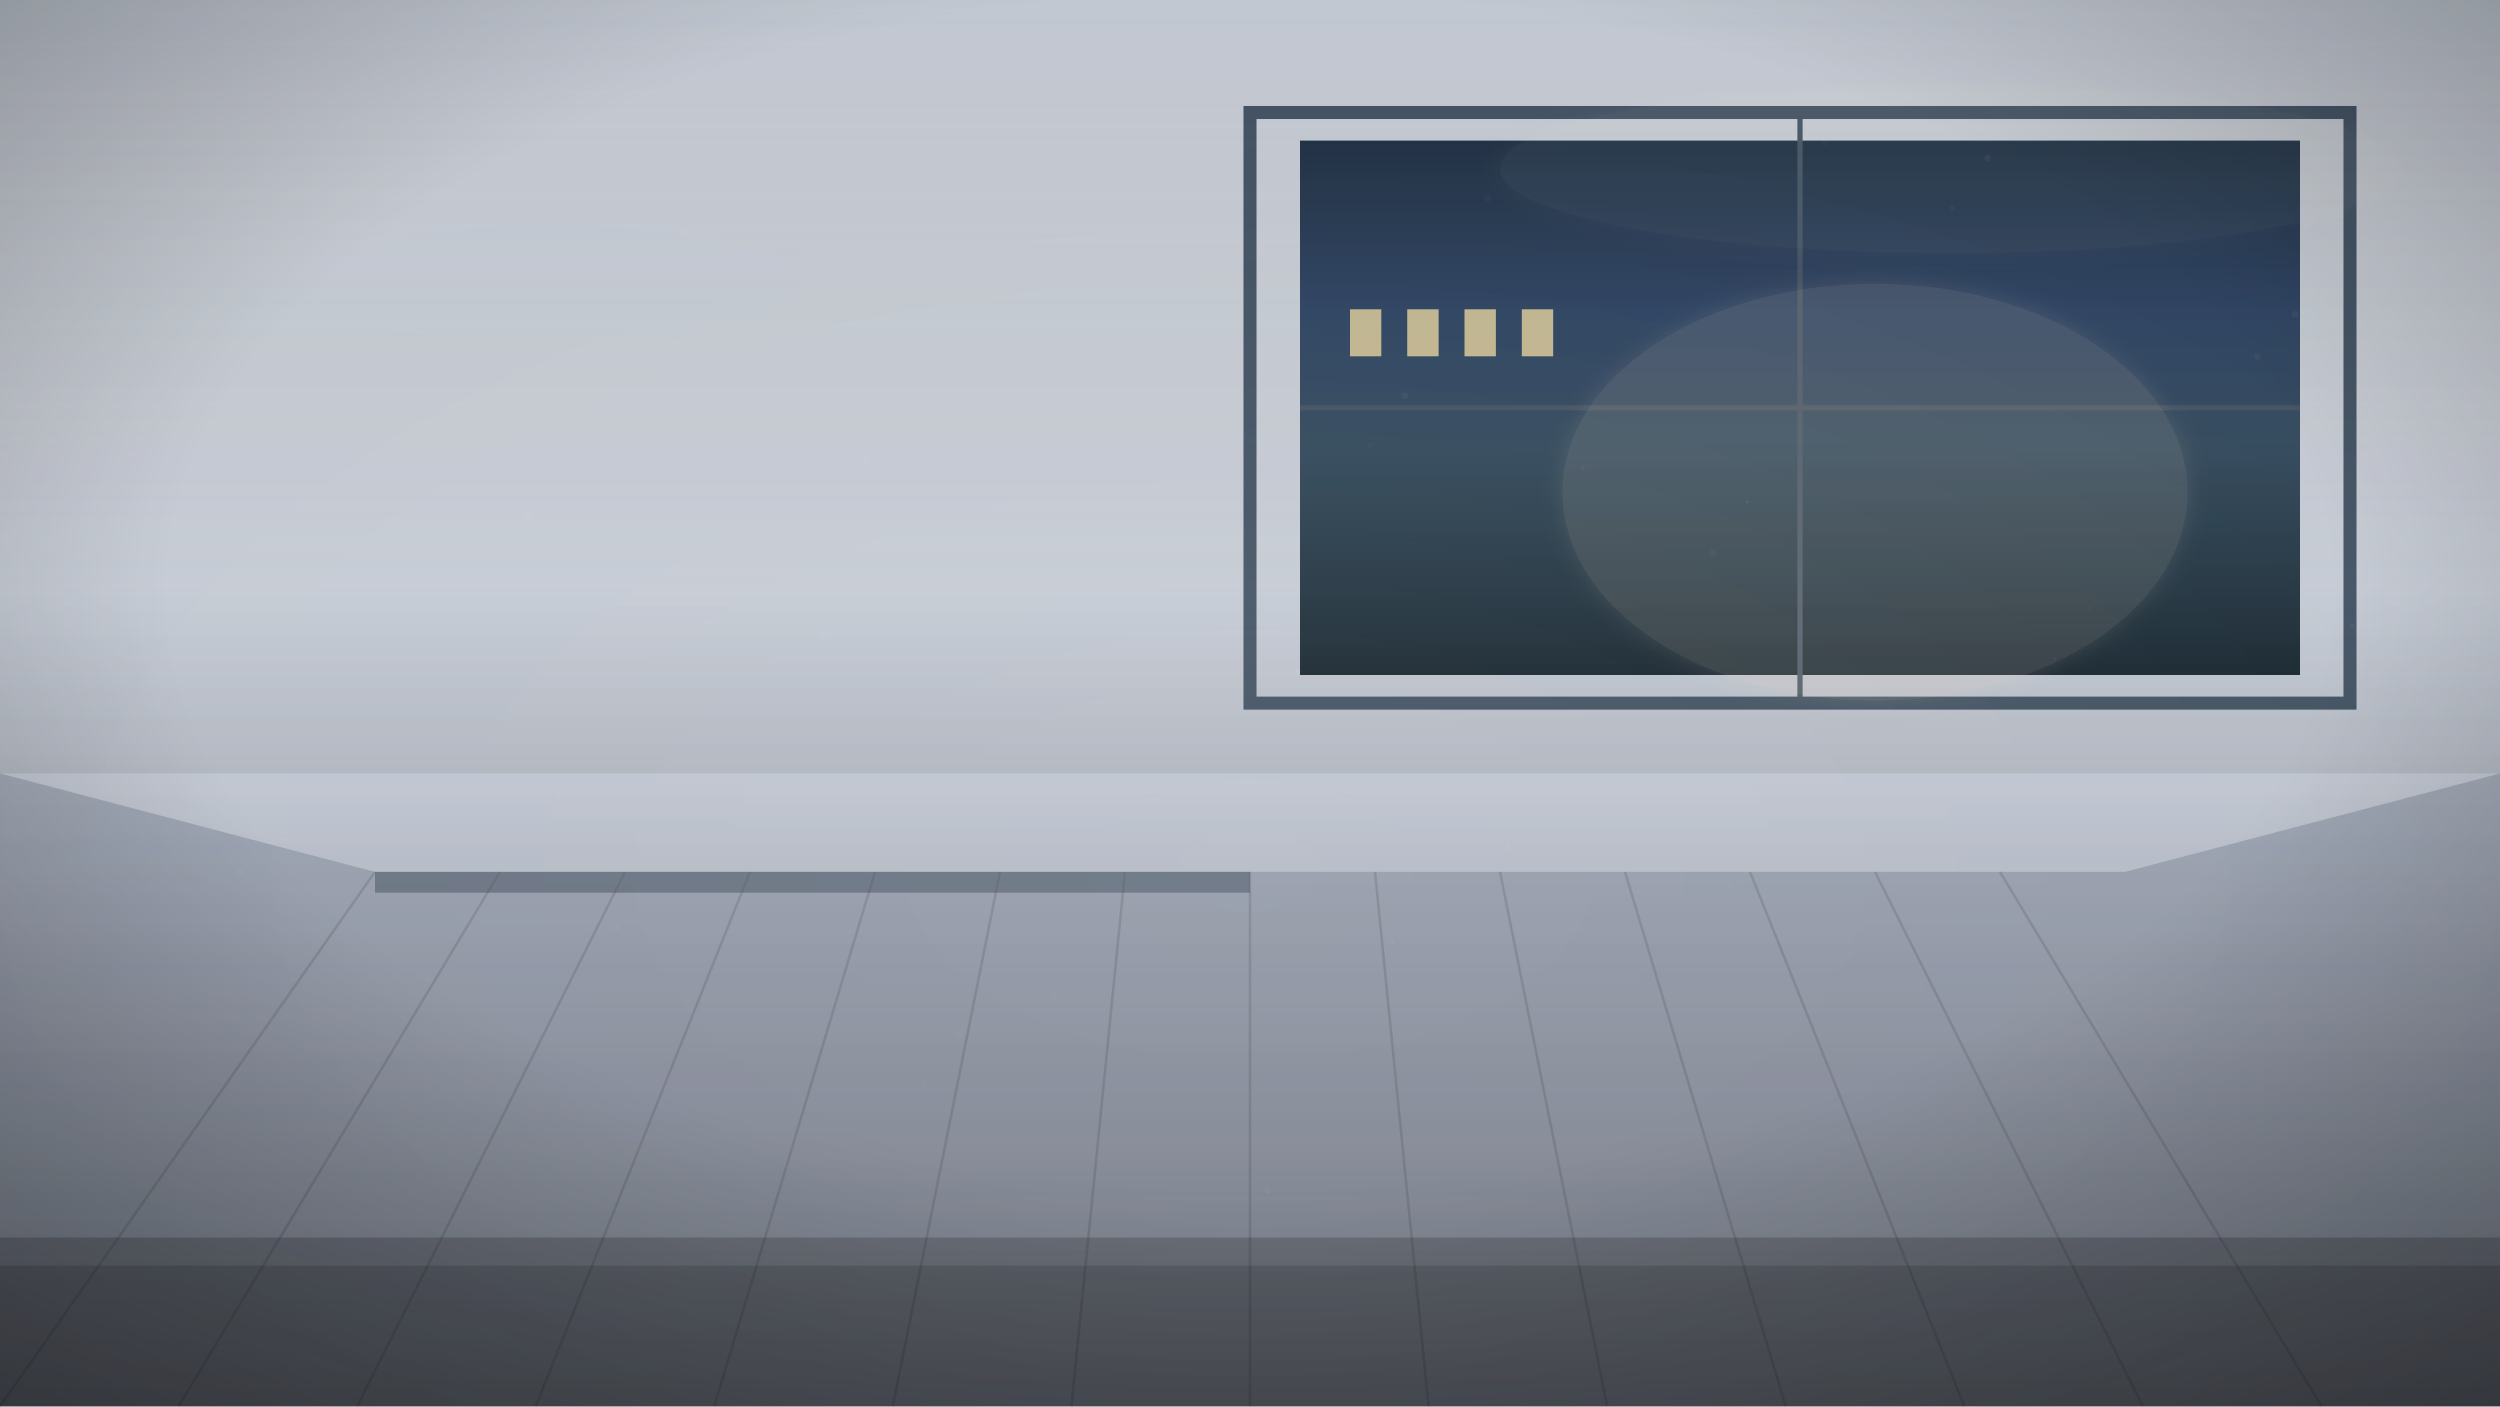
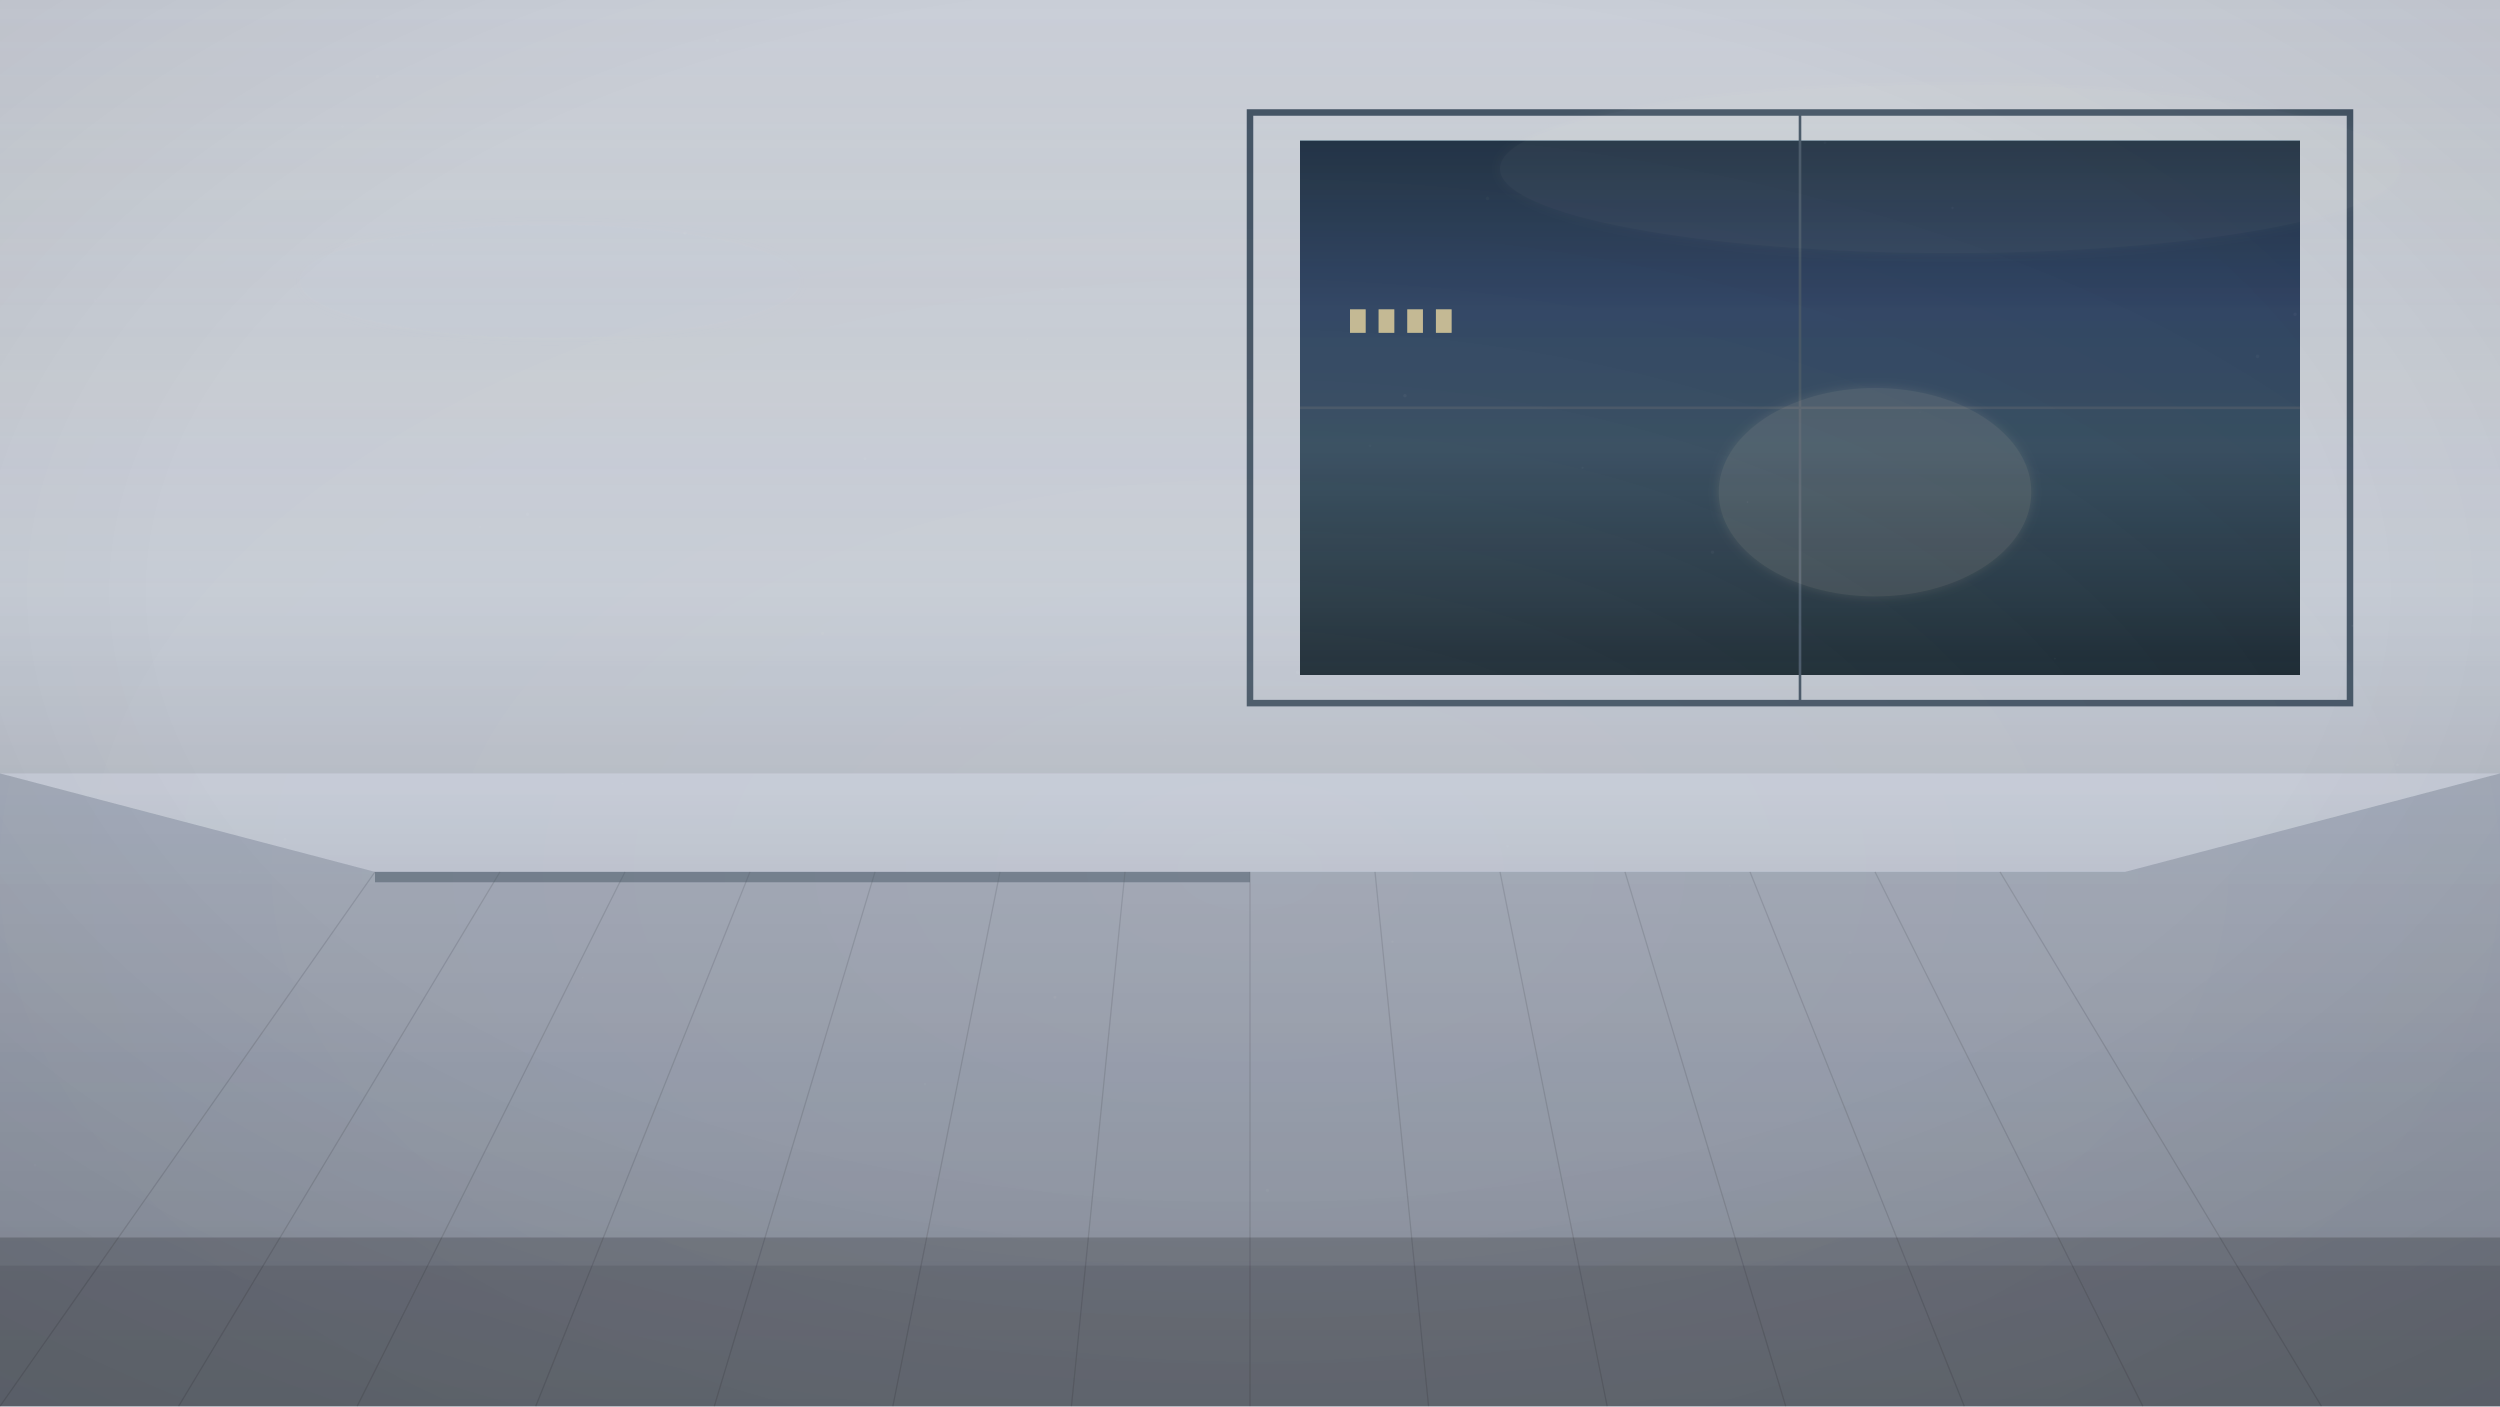
- <svg xmlns="http://www.w3.org/2000/svg" viewBox="0 0 960 540" width="960" height="540">
+ <svg xmlns="http://www.w3.org/2000/svg" viewBox="0 0 1920 1080" width="1920" height="1080">
  <defs>
    <linearGradient id="skyTop" x1="0" y1="0" x2="0" y2="1">
      <stop offset="0%" stop-color="#121828" />
      <stop offset="32%" stop-color="#243050" />
      <stop offset="58%" stop-color="#2a3848" />
      <stop offset="100%" stop-color="#0a0e14" />
    </linearGradient>
    <linearGradient id="skyDay" x1="0" y1="0" x2="0" y2="1">
      <stop offset="0%" stop-color="#6eb4e0" />
      <stop offset="38%" stop-color="#a8cce8" />
      <stop offset="70%" stop-color="#d8c098" />
      <stop offset="100%" stop-color="#6a8868" />
    </linearGradient>
    <linearGradient id="skySunset" x1="0" y1="0" x2="0" y2="1">
      <stop offset="0%" stop-color="#ff6b4a" />
      <stop offset="28%" stop-color="#d84888" />
      <stop offset="55%" stop-color="#683878" />
      <stop offset="100%" stop-color="#120818" />
    </linearGradient>
    <linearGradient id="haze" x1="0" y1="0.4" x2="0" y2="1">
      <stop offset="0%" stop-color="#fff" stop-opacity="0" />
      <stop offset="100%" stop-color="#c8d8f0" stop-opacity="0.22" />
    </linearGradient>
    <filter id="softGlow" x="-40%" y="-40%" width="180%" height="180%">
      <feGaussianBlur stdDeviation="4" result="b" />
      <feMerge>
        <feMergeNode in="b" />
        <feMergeNode in="SourceGraphic" />
      </feMerge>
    </filter>
    <filter id="neonGlow" x="-60%" y="-60%" width="220%" height="220%">
      <feGaussianBlur stdDeviation="6" result="b" />
      <feMerge>
        <feMergeNode in="b" />
        <feMergeNode in="b" />
        <feMergeNode in="SourceGraphic" />
      </feMerge>
    </filter>
    <filter id="paintSoft" x="-2%" y="-2%" width="104%" height="104%">
      <feGaussianBlur stdDeviation="0.6" />
    </filter>
    <radialGradient id="sunDisc" cx="0.5" cy="0.5" r="0.5">
      <stop offset="0%" stop-color="#fff8e8" />
      <stop offset="55%" stop-color="#ffd080" />
      <stop offset="100%" stop-color="#ff904000" />
    </radialGradient>
    <radialGradient id="moonGlow" cx="0.5" cy="0.5" r="0.5">
      <stop offset="0%" stop-color="#fffef8" />
      <stop offset="40%" stop-color="#e8e0f0" />
      <stop offset="100%" stop-color="#e8e0f000" />
    </radialGradient>
    <linearGradient id="wallWarm" x1="0" y1="0" x2="1" y2="1">
      <stop offset="0%" stop-color="#fff0e4" />
      <stop offset="45%" stop-color="#e8c8b0" />
      <stop offset="100%" stop-color="#c8a088" />
    </linearGradient>
    <linearGradient id="wallCool" x1="0" y1="0" x2="0" y2="1">
      <stop offset="0%" stop-color="#eef2f8" />
      <stop offset="100%" stop-color="#b8c0d0" />
    </linearGradient>
    <linearGradient id="floorWood" x1="0" y1="0.6" x2="0" y2="1">
      <stop offset="0%" stop-color="#a88870" />
      <stop offset="100%" stop-color="#685040" />
    </linearGradient>
    <radialGradient id="lampGlow" cx="0.5" cy="0.5" r="0.5">
      <stop offset="0%" stop-color="#fff8e0" />
      <stop offset="70%" stop-color="#ffd898" stop-opacity="0.35" />
      <stop offset="100%" stop-color="#ffd898" stop-opacity="0" />
    </radialGradient>
    <radialGradient id="vignette" cx="0.5" cy="0.42" r="0.78">
      <stop offset="55%" stop-color="#000" stop-opacity="0" />
      <stop offset="100%" stop-color="#030508" stop-opacity="0.38" />
    </radialGradient>
    <linearGradient id="filmGrade" x1="0" y1="0" x2="0" y2="1">
      <stop offset="0%" stop-color="#283858" stop-opacity="0.14" />
      <stop offset="42%" stop-color="#000" stop-opacity="0" />
      <stop offset="100%" stop-color="#000" stop-opacity="0.32" />
    </linearGradient>
    <radialGradient id="stageGlow" cx="0.5" cy="0.62" r="0.55">
      <stop offset="0%" stop-color="#fff" stop-opacity="0.06" />
      <stop offset="100%" stop-color="#fff" stop-opacity="0" />
    </radialGradient>
  </defs>
-   <rect width="960" height="540" fill="url(#wallCool)" />
-   <polygon points="0,297 0,540 960,540 960,297 816,334.8 144,334.8" fill="#a8b0c0" opacity="0.92" />
-   <line x1="0" y1="540" x2="144" y2="334.8" stroke="#000" stroke-opacity="0.12" stroke-width="1" />
-   <line x1="68.571" y1="540" x2="192" y2="334.8" stroke="#000" stroke-opacity="0.12" stroke-width="1" />
-   <line x1="137.143" y1="540" x2="240" y2="334.8" stroke="#000" stroke-opacity="0.12" stroke-width="1" />
-   <line x1="205.714" y1="540" x2="288" y2="334.8" stroke="#000" stroke-opacity="0.12" stroke-width="1" />
-   <line x1="274.286" y1="540" x2="336" y2="334.8" stroke="#000" stroke-opacity="0.12" stroke-width="1" />
-   <line x1="342.857" y1="540" x2="384" y2="334.8" stroke="#000" stroke-opacity="0.12" stroke-width="1" />
-   <line x1="411.429" y1="540" x2="432" y2="334.8" stroke="#000" stroke-opacity="0.12" stroke-width="1" />
-   <line x1="480" y1="540" x2="480" y2="334.8" stroke="#000" stroke-opacity="0.12" stroke-width="1" />
-   <line x1="548.571" y1="540" x2="528" y2="334.8" stroke="#000" stroke-opacity="0.12" stroke-width="1" />
-   <line x1="617.143" y1="540" x2="576" y2="334.8" stroke="#000" stroke-opacity="0.12" stroke-width="1" />
-   <line x1="685.714" y1="540" x2="624" y2="334.8" stroke="#000" stroke-opacity="0.12" stroke-width="1" />
-   <line x1="754.286" y1="540" x2="672" y2="334.8" stroke="#000" stroke-opacity="0.12" stroke-width="1" />
-   <line x1="822.857" y1="540" x2="720" y2="334.8" stroke="#000" stroke-opacity="0.12" stroke-width="1" />
-   <line x1="891.429" y1="540" x2="768" y2="334.8" stroke="#000" stroke-opacity="0.12" stroke-width="1" />
-   <rect x="0" y="0" width="960" height="297" fill="#000" opacity="0.08" />
-   <rect x="499.2" y="54" width="384" height="205.2" fill="#87ceeb" />
-   <rect x="499.2" y="54" width="384" height="205.2" fill="url(#skyTop)" opacity="0.85" />
-   <rect x="518.4" y="118.8" width="12" height="18" fill="#ffe8a8" opacity="0.5" />
-   <rect x="540.4" y="118.8" width="12" height="18" fill="#ffe8a8" opacity="0.5" />
-   <rect x="562.4" y="118.8" width="12" height="18" fill="#ffe8a8" opacity="0.5" />
-   <rect x="584.4" y="118.8" width="12" height="18" fill="#ffe8a8" opacity="0.5" />
-   <rect x="518.4" y="118.8" width="12" height="18" fill="#ffe8a8" opacity="0.5" />
-   <rect x="540.4" y="118.8" width="12" height="18" fill="#ffe8a8" opacity="0.5" />
-   <rect x="562.4" y="118.8" width="12" height="18" fill="#ffe8a8" opacity="0.5" />
-   <rect x="584.4" y="118.8" width="12" height="18" fill="#ffe8a8" opacity="0.5" />
-   <rect x="480" y="43.2" width="422.4" height="226.8" fill="none" stroke="#485868" stroke-width="5" />
-   <path d="M691.2 43.2 L691.2 270 M499.2 156.6 L883.2 156.6" stroke="#485868" stroke-width="2" />
-   <ellipse cx="720" cy="189" rx="120" ry="80" fill="#ffe8c8" opacity="0.12" filter="url(#softGlow)" />
-   <rect x="144" y="334.8" width="336" height="8" fill="#485868" opacity="0.5" />
-   <rect x="0" y="475.2" width="960" height="64.8" fill="#000" opacity="0.2" />
-   <circle cx="0.0" cy="7.8" r="0.60" fill="#fff" opacity="0.022" />
-   <circle cx="131.5" cy="48.7" r="0.95" fill="#fff" opacity="0.032" />
-   <circle cx="263.0" cy="89.5" r="1.30" fill="#fff" opacity="0.042" />
-   <circle cx="394.6" cy="130.4" r="0.60" fill="#fff" opacity="0.052" />
-   <circle cx="526.1" cy="171.2" r="0.95" fill="#fff" opacity="0.022" />
-   <circle cx="657.6" cy="212.1" r="1.30" fill="#fff" opacity="0.032" />
-   <circle cx="789.1" cy="252.9" r="0.60" fill="#fff" opacity="0.042" />
-   <circle cx="920.6" cy="293.8" r="0.95" fill="#fff" opacity="0.052" />
-   <circle cx="92.2" cy="334.6" r="1.30" fill="#fff" opacity="0.022" />
-   <circle cx="223.7" cy="375.5" r="0.60" fill="#fff" opacity="0.032" />
-   <circle cx="355.2" cy="416.3" r="0.95" fill="#fff" opacity="0.042" />
-   <circle cx="486.7" cy="457.2" r="1.30" fill="#fff" opacity="0.052" />
-   <circle cx="618.2" cy="39.0" r="0.60" fill="#fff" opacity="0.022" />
-   <circle cx="749.8" cy="79.9" r="0.95" fill="#fff" opacity="0.032" />
-   <circle cx="881.3" cy="120.7" r="1.30" fill="#fff" opacity="0.042" />
-   <circle cx="52.8" cy="161.6" r="0.60" fill="#fff" opacity="0.052" />
-   <circle cx="184.3" cy="202.4" r="0.95" fill="#fff" opacity="0.022" />
-   <circle cx="315.8" cy="243.3" r="1.30" fill="#fff" opacity="0.032" />
-   <circle cx="447.4" cy="284.1" r="0.60" fill="#fff" opacity="0.042" />
-   <circle cx="578.9" cy="325.0" r="0.95" fill="#fff" opacity="0.052" />
-   <circle cx="710.4" cy="365.8" r="1.30" fill="#fff" opacity="0.022" />
-   <circle cx="841.9" cy="406.7" r="0.60" fill="#fff" opacity="0.032" />
-   <circle cx="13.4" cy="447.5" r="0.95" fill="#fff" opacity="0.042" />
-   <circle cx="145.0" cy="29.4" r="1.30" fill="#fff" opacity="0.052" />
-   <circle cx="276.5" cy="70.2" r="0.60" fill="#fff" opacity="0.022" />
-   <circle cx="408.0" cy="111.1" r="0.95" fill="#fff" opacity="0.032" />
-   <circle cx="539.5" cy="151.9" r="1.30" fill="#fff" opacity="0.042" />
-   <circle cx="671.0" cy="192.8" r="0.60" fill="#fff" opacity="0.052" />
-   <circle cx="802.6" cy="233.6" r="0.95" fill="#fff" opacity="0.022" />
-   <circle cx="934.1" cy="274.5" r="1.30" fill="#fff" opacity="0.032" />
-   <circle cx="105.6" cy="315.3" r="0.60" fill="#fff" opacity="0.042" />
-   <circle cx="237.1" cy="356.2" r="0.95" fill="#fff" opacity="0.052" />
-   <circle cx="368.6" cy="397.0" r="1.30" fill="#fff" opacity="0.022" />
-   <circle cx="500.2" cy="437.9" r="0.60" fill="#fff" opacity="0.032" />
-   <circle cx="631.7" cy="19.7" r="0.95" fill="#fff" opacity="0.042" />
-   <circle cx="763.2" cy="60.6" r="1.30" fill="#fff" opacity="0.052" />
-   <circle cx="0.0" cy="12.1" r="0.50" fill="#fff" opacity="0.025" filter="url(#softGlow)" />
-   <circle cx="166.1" cy="94.1" r="0.78" fill="#fff" opacity="0.033" filter="url(#softGlow)" />
-   <circle cx="332.2" cy="176.1" r="1.06" fill="#fff" opacity="0.041" filter="url(#softGlow)" />
-   <circle cx="498.2" cy="258.2" r="1.34" fill="#fff" opacity="0.049" filter="url(#softGlow)" />
-   <circle cx="664.3" cy="340.2" r="0.50" fill="#fff" opacity="0.057" filter="url(#softGlow)" />
-   <circle cx="830.4" cy="33.4" r="0.78" fill="#fff" opacity="0.025" filter="url(#softGlow)" />
-   <circle cx="36.5" cy="115.5" r="1.06" fill="#fff" opacity="0.033" filter="url(#softGlow)" />
-   <circle cx="202.6" cy="197.5" r="1.34" fill="#fff" opacity="0.041" filter="url(#softGlow)" />
-   <circle cx="368.6" cy="279.5" r="0.50" fill="#fff" opacity="0.049" filter="url(#softGlow)" />
-   <circle cx="534.7" cy="361.6" r="0.78" fill="#fff" opacity="0.057" filter="url(#softGlow)" />
-   <circle cx="700.8" cy="54.8" r="1.06" fill="#fff" opacity="0.025" filter="url(#softGlow)" />
-   <circle cx="866.9" cy="136.9" r="1.34" fill="#fff" opacity="0.033" filter="url(#softGlow)" />
-   <circle cx="73.0" cy="218.9" r="0.50" fill="#fff" opacity="0.041" filter="url(#softGlow)" />
-   <circle cx="239.0" cy="300.9" r="0.78" fill="#fff" opacity="0.049" filter="url(#softGlow)" />
-   <circle cx="405.1" cy="383.0" r="1.06" fill="#fff" opacity="0.057" filter="url(#softGlow)" />
-   <circle cx="571.2" cy="76.2" r="1.34" fill="#fff" opacity="0.025" filter="url(#softGlow)" />
-   <circle cx="737.3" cy="158.2" r="0.50" fill="#fff" opacity="0.033" filter="url(#softGlow)" />
-   <circle cx="903.4" cy="240.3" r="0.78" fill="#fff" opacity="0.041" filter="url(#softGlow)" />
-   <circle cx="109.4" cy="322.3" r="1.06" fill="#fff" opacity="0.049" filter="url(#softGlow)" />
-   <circle cx="275.5" cy="15.6" r="1.34" fill="#fff" opacity="0.057" filter="url(#softGlow)" />
-   <circle cx="441.6" cy="97.6" r="0.50" fill="#fff" opacity="0.025" filter="url(#softGlow)" />
-   <circle cx="607.7" cy="179.6" r="0.78" fill="#fff" opacity="0.033" filter="url(#softGlow)" />
-   <ellipse cx="748.8" cy="64.8" rx="172.8" ry="32.4" fill="#fff8e8" opacity="0.045" filter="url(#softGlow)" />
-   <ellipse cx="211.2" cy="108" rx="96" ry="21.6" fill="#c8e8ff" opacity="0.035" filter="url(#softGlow)" />
-   <rect width="960" height="540" fill="url(#stageGlow)" />
-   <rect width="960" height="540" fill="url(#haze)" opacity="0.14" />
-   <rect width="960" height="540" fill="url(#filmGrade)" />
-   <rect width="960" height="540" fill="url(#vignette)" />
-   <rect x="0" y="486" width="960" height="54" fill="#000" opacity="0.14" />
+   <rect width="1920" height="1080" fill="url(#wallCool)" />
+   <polygon points="0,594 0,1080 1920,1080 1920,594 1632,669.6 288,669.6" fill="#a8b0c0" opacity="0.92" />
+   <line x1="0" y1="1080" x2="288" y2="669.6" stroke="#000" stroke-opacity="0.12" stroke-width="1" />
+   <line x1="137.143" y1="1080" x2="384" y2="669.6" stroke="#000" stroke-opacity="0.12" stroke-width="1" />
+   <line x1="274.286" y1="1080" x2="480" y2="669.6" stroke="#000" stroke-opacity="0.12" stroke-width="1" />
+   <line x1="411.429" y1="1080" x2="576" y2="669.6" stroke="#000" stroke-opacity="0.12" stroke-width="1" />
+   <line x1="548.571" y1="1080" x2="672" y2="669.6" stroke="#000" stroke-opacity="0.12" stroke-width="1" />
+   <line x1="685.714" y1="1080" x2="768" y2="669.6" stroke="#000" stroke-opacity="0.12" stroke-width="1" />
+   <line x1="822.857" y1="1080" x2="864" y2="669.6" stroke="#000" stroke-opacity="0.12" stroke-width="1" />
+   <line x1="960" y1="1080" x2="960" y2="669.6" stroke="#000" stroke-opacity="0.12" stroke-width="1" />
+   <line x1="1097.143" y1="1080" x2="1056" y2="669.6" stroke="#000" stroke-opacity="0.12" stroke-width="1" />
+   <line x1="1234.286" y1="1080" x2="1152" y2="669.6" stroke="#000" stroke-opacity="0.12" stroke-width="1" />
+   <line x1="1371.429" y1="1080" x2="1248" y2="669.6" stroke="#000" stroke-opacity="0.12" stroke-width="1" />
+   <line x1="1508.571" y1="1080" x2="1344" y2="669.6" stroke="#000" stroke-opacity="0.12" stroke-width="1" />
+   <line x1="1645.714" y1="1080" x2="1440" y2="669.6" stroke="#000" stroke-opacity="0.12" stroke-width="1" />
+   <line x1="1782.857" y1="1080" x2="1536" y2="669.6" stroke="#000" stroke-opacity="0.12" stroke-width="1" />
+   <rect x="0" y="0" width="1920" height="594" fill="#000" opacity="0.08" />
+   <rect x="998.4" y="108" width="768" height="410.4" fill="#87ceeb" />
+   <rect x="998.4" y="108" width="768" height="410.4" fill="url(#skyTop)" opacity="0.85" />
+   <rect x="1036.8" y="237.6" width="12" height="18" fill="#ffe8a8" opacity="0.5" />
+   <rect x="1058.8" y="237.6" width="12" height="18" fill="#ffe8a8" opacity="0.5" />
+   <rect x="1080.8" y="237.6" width="12" height="18" fill="#ffe8a8" opacity="0.5" />
+   <rect x="1102.8" y="237.6" width="12" height="18" fill="#ffe8a8" opacity="0.5" />
+   <rect x="1036.8" y="237.6" width="12" height="18" fill="#ffe8a8" opacity="0.5" />
+   <rect x="1058.8" y="237.6" width="12" height="18" fill="#ffe8a8" opacity="0.5" />
+   <rect x="1080.8" y="237.6" width="12" height="18" fill="#ffe8a8" opacity="0.5" />
+   <rect x="1102.8" y="237.6" width="12" height="18" fill="#ffe8a8" opacity="0.5" />
+   <rect x="960" y="86.4" width="844.8" height="453.6" fill="none" stroke="#485868" stroke-width="5" />
+   <path d="M1382.4 86.4 L1382.4 540 M998.4 313.2 L1766.4 313.2" stroke="#485868" stroke-width="2" />
+   <ellipse cx="1440" cy="378" rx="120" ry="80" fill="#ffe8c8" opacity="0.12" filter="url(#softGlow)" />
+   <rect x="288" y="669.6" width="672" height="8" fill="#485868" opacity="0.5" />
+   <rect x="0" y="950.4" width="1920" height="129.6" fill="#000" opacity="0.2" />
+   <circle cx="0.0" cy="15.6" r="0.60" fill="#fff" opacity="0.022" />
+   <circle cx="263.0" cy="97.3" r="0.95" fill="#fff" opacity="0.032" />
+   <circle cx="526.1" cy="179.0" r="1.30" fill="#fff" opacity="0.042" />
+   <circle cx="789.1" cy="260.7" r="0.60" fill="#fff" opacity="0.052" />
+   <circle cx="1052.2" cy="342.4" r="0.95" fill="#fff" opacity="0.022" />
+   <circle cx="1315.2" cy="424.1" r="1.30" fill="#fff" opacity="0.032" />
+   <circle cx="1578.2" cy="505.8" r="0.60" fill="#fff" opacity="0.042" />
+   <circle cx="1841.3" cy="587.5" r="0.95" fill="#fff" opacity="0.052" />
+   <circle cx="184.3" cy="669.2" r="1.30" fill="#fff" opacity="0.022" />
+   <circle cx="447.4" cy="750.9" r="0.60" fill="#fff" opacity="0.032" />
+   <circle cx="710.4" cy="832.6" r="0.95" fill="#fff" opacity="0.042" />
+   <circle cx="973.4" cy="914.3" r="1.30" fill="#fff" opacity="0.052" />
+   <circle cx="1236.5" cy="78.0" r="0.60" fill="#fff" opacity="0.022" />
+   <circle cx="1499.5" cy="159.7" r="0.95" fill="#fff" opacity="0.032" />
+   <circle cx="1762.6" cy="241.4" r="1.30" fill="#fff" opacity="0.042" />
+   <circle cx="105.6" cy="323.1" r="0.60" fill="#fff" opacity="0.052" />
+   <circle cx="368.6" cy="404.8" r="0.95" fill="#fff" opacity="0.022" />
+   <circle cx="631.7" cy="486.5" r="1.30" fill="#fff" opacity="0.032" />
+   <circle cx="894.7" cy="568.2" r="0.60" fill="#fff" opacity="0.042" />
+   <circle cx="1157.8" cy="649.9" r="0.95" fill="#fff" opacity="0.052" />
+   <circle cx="1420.8" cy="731.6" r="1.30" fill="#fff" opacity="0.022" />
+   <circle cx="1683.8" cy="813.3" r="0.60" fill="#fff" opacity="0.032" />
+   <circle cx="26.9" cy="895.0" r="0.95" fill="#fff" opacity="0.042" />
+   <circle cx="289.9" cy="58.8" r="1.30" fill="#fff" opacity="0.052" />
+   <circle cx="553.0" cy="140.5" r="0.60" fill="#fff" opacity="0.022" />
+   <circle cx="816.0" cy="222.2" r="0.95" fill="#fff" opacity="0.032" />
+   <circle cx="1079.0" cy="303.9" r="1.30" fill="#fff" opacity="0.042" />
+   <circle cx="1342.1" cy="385.6" r="0.60" fill="#fff" opacity="0.052" />
+   <circle cx="0.0" cy="24.1" r="0.50" fill="#fff" opacity="0.025" filter="url(#softGlow)" />
+   <circle cx="332.2" cy="188.2" r="0.78" fill="#fff" opacity="0.033" filter="url(#softGlow)" />
+   <circle cx="664.3" cy="352.3" r="1.06" fill="#fff" opacity="0.041" filter="url(#softGlow)" />
+   <circle cx="996.5" cy="516.3" r="1.34" fill="#fff" opacity="0.049" filter="url(#softGlow)" />
+   <circle cx="1328.6" cy="680.4" r="0.50" fill="#fff" opacity="0.057" filter="url(#softGlow)" />
+   <circle cx="1660.8" cy="66.9" r="0.78" fill="#fff" opacity="0.025" filter="url(#softGlow)" />
+   <circle cx="73.0" cy="230.9" r="1.06" fill="#fff" opacity="0.033" filter="url(#softGlow)" />
+   <circle cx="405.1" cy="395.0" r="1.34" fill="#fff" opacity="0.041" filter="url(#softGlow)" />
+   <circle cx="737.3" cy="559.1" r="0.50" fill="#fff" opacity="0.049" filter="url(#softGlow)" />
+   <circle cx="1069.4" cy="723.2" r="0.78" fill="#fff" opacity="0.057" filter="url(#softGlow)" />
+   <circle cx="1401.6" cy="109.6" r="1.06" fill="#fff" opacity="0.025" filter="url(#softGlow)" />
+   <circle cx="1733.8" cy="273.7" r="1.34" fill="#fff" opacity="0.033" filter="url(#softGlow)" />
+   <circle cx="145.9" cy="437.8" r="0.50" fill="#fff" opacity="0.041" filter="url(#softGlow)" />
+   <circle cx="478.1" cy="601.9" r="0.78" fill="#fff" opacity="0.049" filter="url(#softGlow)" />
+   <circle cx="810.2" cy="765.9" r="1.06" fill="#fff" opacity="0.057" filter="url(#softGlow)" />
+   <circle cx="1142.4" cy="152.4" r="1.34" fill="#fff" opacity="0.025" filter="url(#softGlow)" />
+   <circle cx="1474.6" cy="316.5" r="0.50" fill="#fff" opacity="0.033" filter="url(#softGlow)" />
+   <circle cx="1806.7" cy="480.6" r="0.78" fill="#fff" opacity="0.041" filter="url(#softGlow)" />
+   <circle cx="218.9" cy="644.6" r="1.06" fill="#fff" opacity="0.049" filter="url(#softGlow)" />
+   <circle cx="551.0" cy="31.1" r="1.34" fill="#fff" opacity="0.057" filter="url(#softGlow)" />
+   <circle cx="883.2" cy="195.2" r="0.50" fill="#fff" opacity="0.025" filter="url(#softGlow)" />
+   <circle cx="1215.4" cy="359.3" r="0.78" fill="#fff" opacity="0.033" filter="url(#softGlow)" />
+   <ellipse cx="1497.6" cy="129.6" rx="345.6" ry="64.8" fill="#fff8e8" opacity="0.045" filter="url(#softGlow)" />
+   <ellipse cx="422.4" cy="216" rx="192" ry="43.2" fill="#c8e8ff" opacity="0.035" filter="url(#softGlow)" />
+   <rect width="1920" height="1080" fill="url(#stageGlow)" />
+   <rect width="1920" height="1080" fill="url(#haze)" opacity="0.08" />
+   <rect width="1920" height="1080" fill="url(#filmGrade)" opacity="0.72" />
+   <rect width="1920" height="1080" fill="url(#vignette)" opacity="0.22" />
+   <rect x="0" y="972" width="1920" height="108" fill="#000" opacity="0.08" />
</svg>
